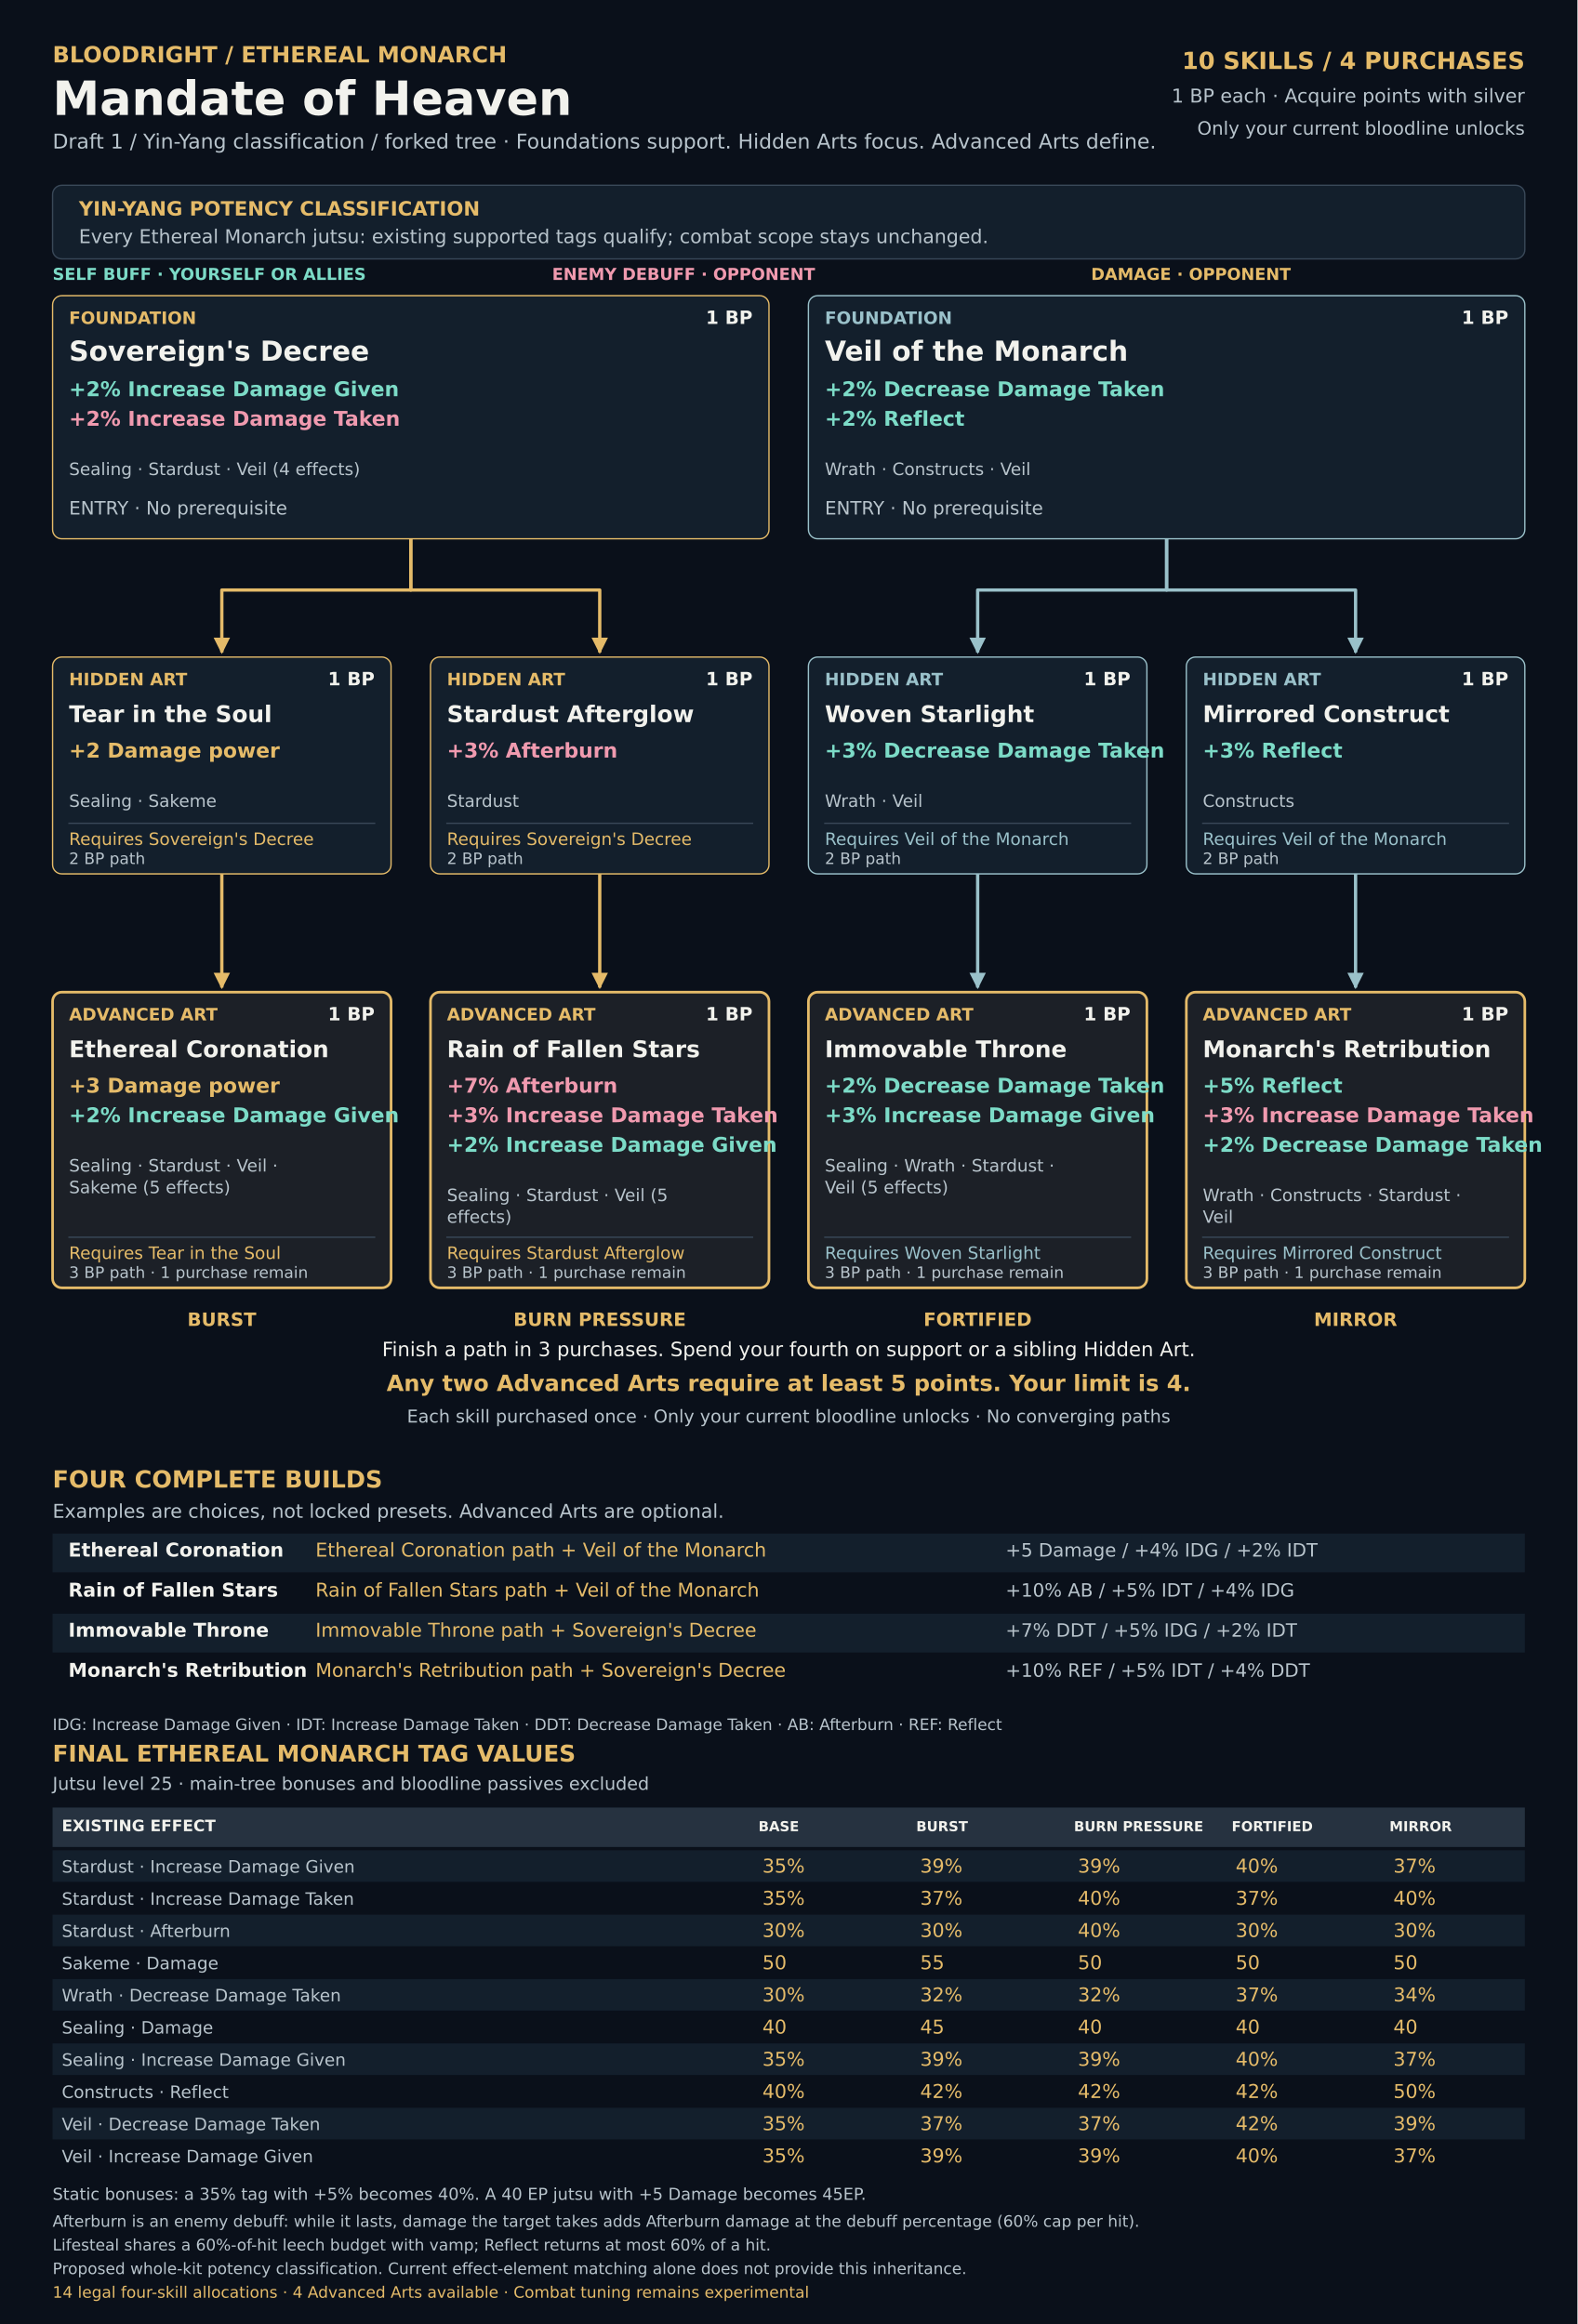
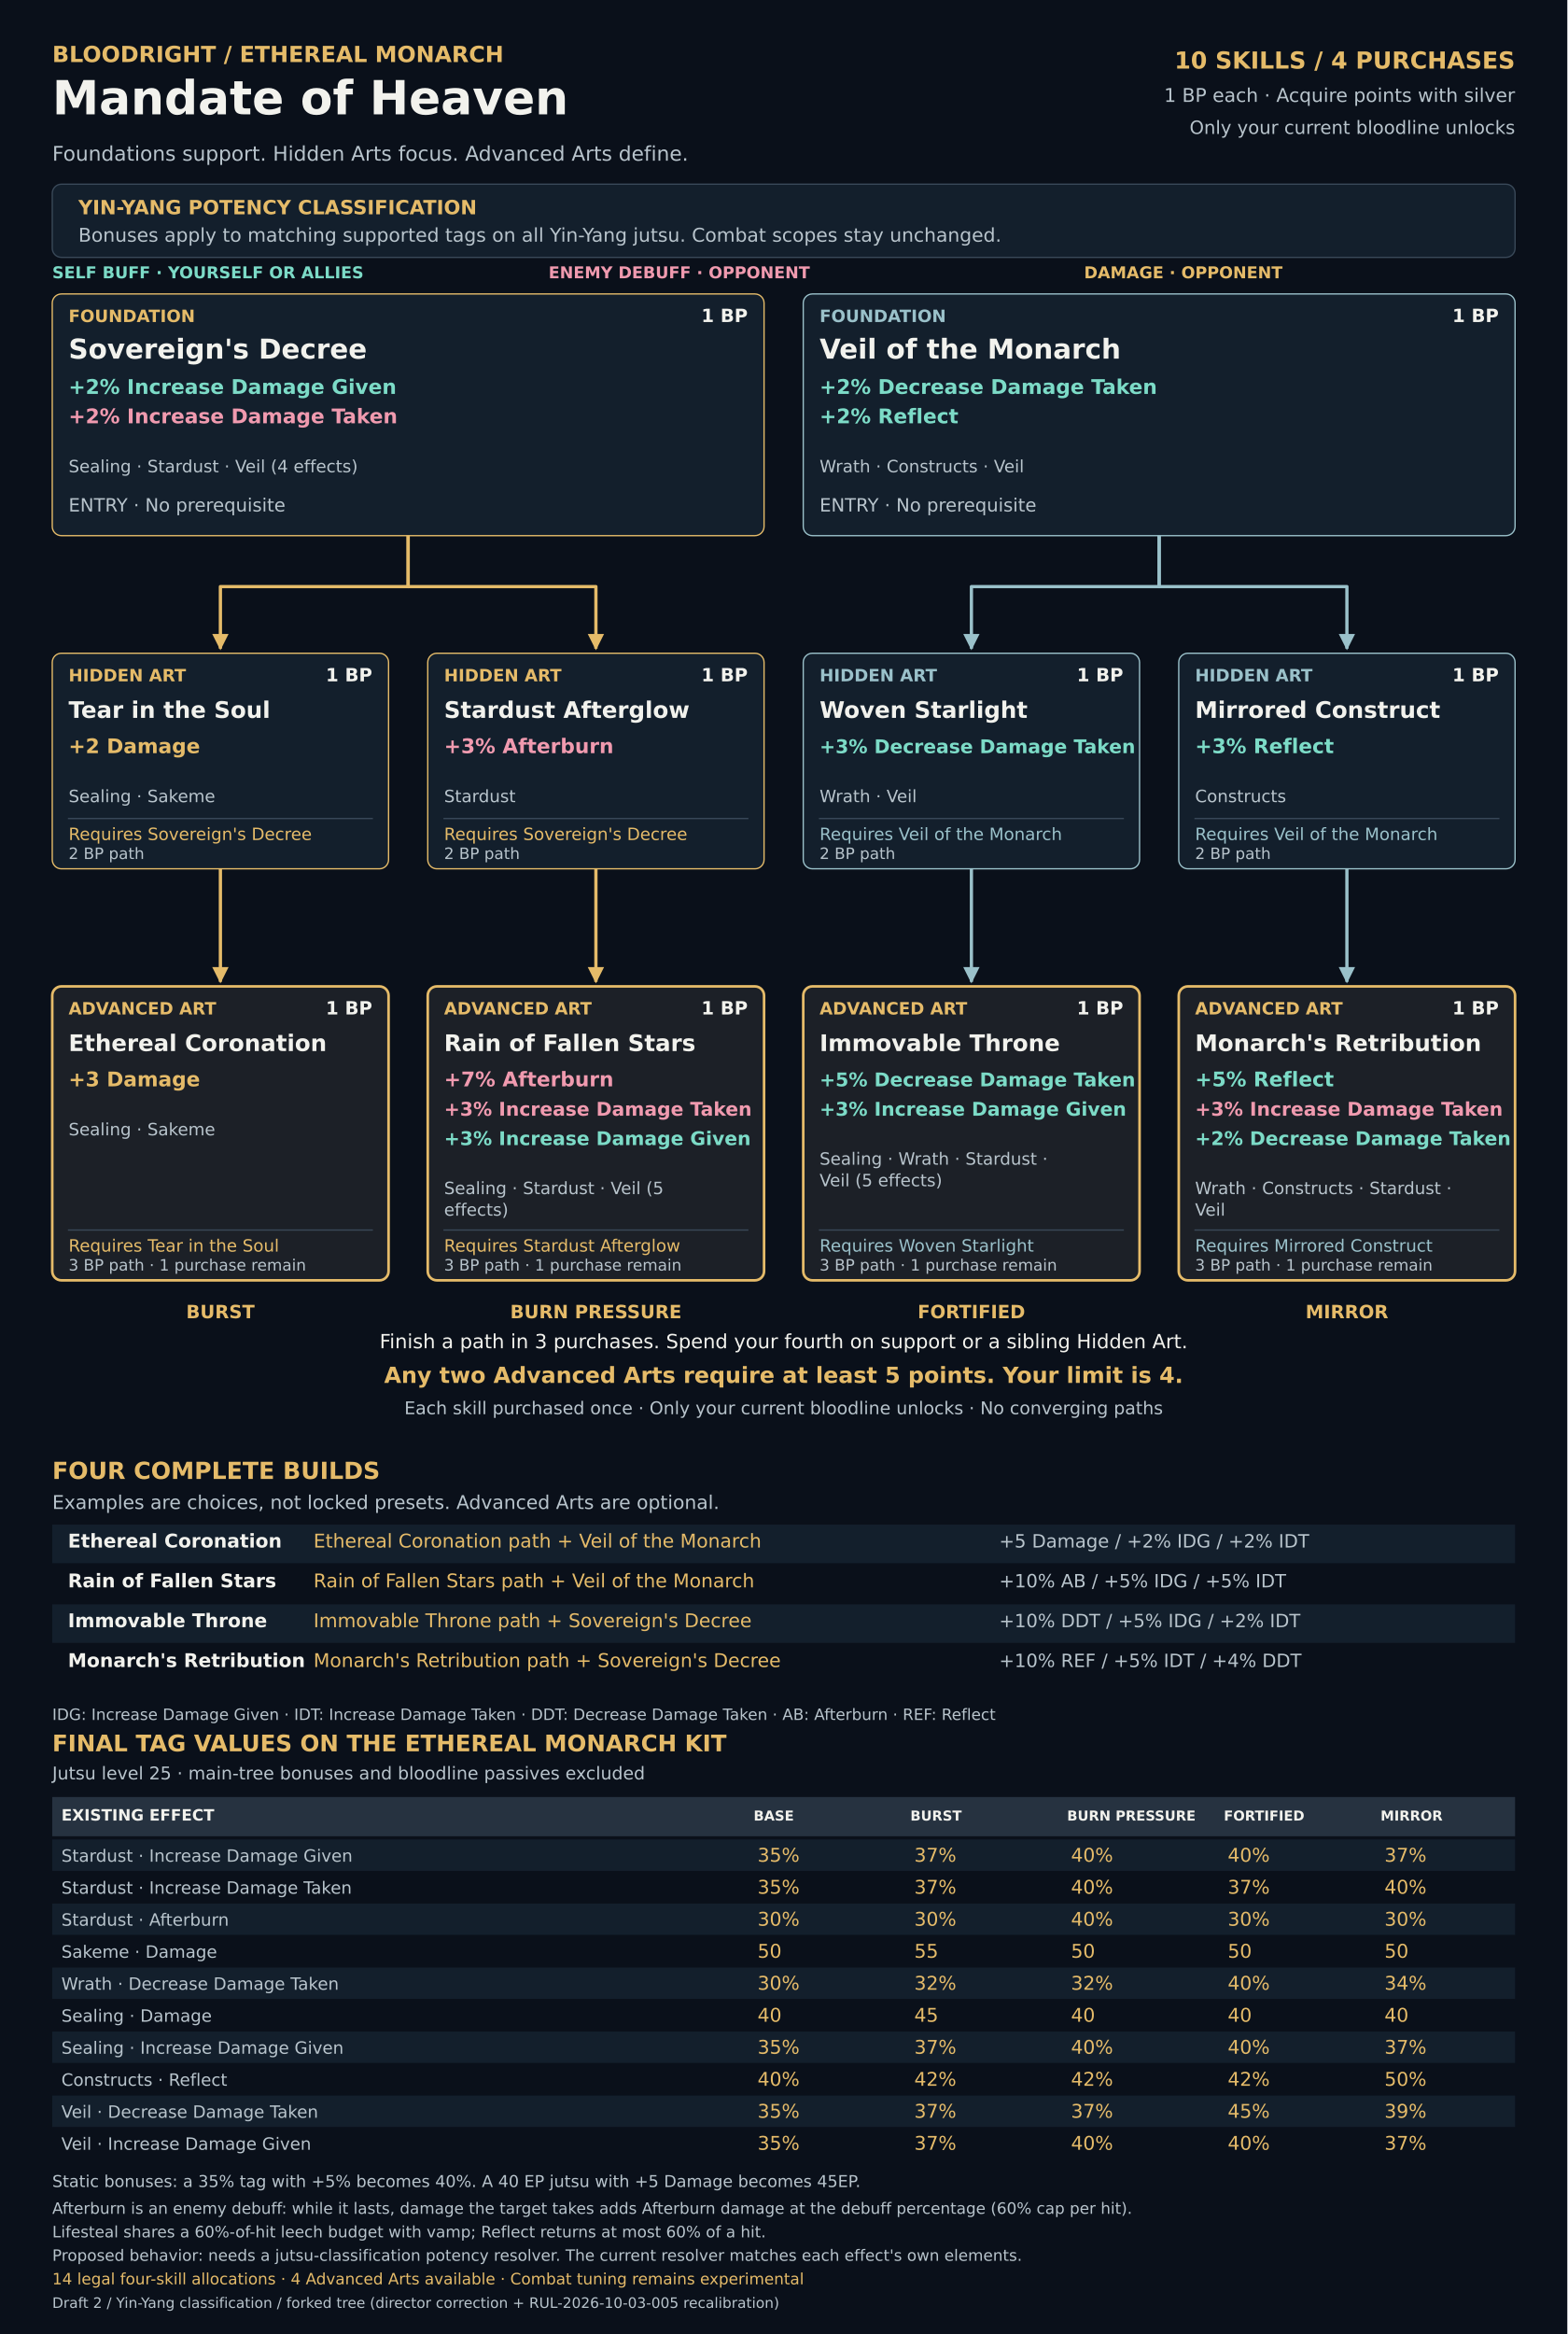
- <svg xmlns="http://www.w3.org/2000/svg" width="2400" height="3537" viewBox="0 0 2400 3537" role="img" aria-labelledby="title desc">
+ <svg xmlns="http://www.w3.org/2000/svg" width="2400" height="3573" viewBox="0 0 2400 3573" role="img" aria-labelledby="title desc">
  <defs>
    <marker id="arrow-0" viewBox="0 0 10 10" refX="9" refY="5" markerWidth="5" markerHeight="5" orient="auto">
      <path d="M0 0L10 5L0 10Z" fill="#e5bb69" />
    </marker>
    <marker id="arrow-1" viewBox="0 0 10 10" refX="9" refY="5" markerWidth="5" markerHeight="5" orient="auto">
      <path d="M0 0L10 5L0 10Z" fill="#9ac1ca" />
    </marker>
    <marker id="arrow-2" viewBox="0 0 10 10" refX="9" refY="5" markerWidth="5" markerHeight="5" orient="auto">
      <path d="M0 0L10 5L0 10Z" fill="#b8d98d" />
    </marker>
    <marker id="arrow-3" viewBox="0 0 10 10" refX="9" refY="5" markerWidth="5" markerHeight="5" orient="auto">
      <path d="M0 0L10 5L0 10Z" fill="#d9a6e0" />
    </marker>
  </defs>
  <g font-family="DejaVu Sans, sans-serif">
-     <rect x="0" y="0" width="2400" height="3537" rx="0" fill="#0a101a" />
+     <rect x="0" y="0" width="2400" height="3573" rx="0" fill="#0a101a" />
    <text x="80" y="95" font-size="34" font-weight="700" fill="#e5bb69" text-anchor="start">BLOODRIGHT / ETHEREAL MONARCH</text>
    <text x="80" y="175" font-size="72" font-weight="700" fill="#f2f2ed" text-anchor="start">Mandate of Heaven</text>
-     <text x="80" y="226" font-size="31" font-weight="400" fill="#b8c4cc" text-anchor="start">Draft 1 / Yin-Yang classification / forked tree · Foundations support. Hidden Arts focus. Advanced Arts define.</text>
+     <text x="80" y="246" font-size="31" font-weight="400" fill="#b8c4cc" text-anchor="start">Foundations support. Hidden Arts focus. Advanced Arts define.</text>
    <text x="2320" y="105" font-size="36" font-weight="700" fill="#e5bb69" text-anchor="end">10 SKILLS  /  4 PURCHASES</text>
    <text x="2320" y="156" font-size="29" font-weight="400" fill="#b8c4cc" text-anchor="end">1 BP each · Acquire points with silver</text>
    <text x="2320" y="205" font-size="28" font-weight="400" fill="#b8c4cc" text-anchor="end">Only your current bloodline unlocks</text>
    <rect x="80" y="282" width="2240" height="112" rx="14" fill="#131f2c" stroke="#394858" stroke-width="2" />
    <text x="120" y="328" font-size="30" font-weight="700" fill="#e5bb69" text-anchor="start">YIN-YANG POTENCY CLASSIFICATION</text>
-     <text x="120" y="370" font-size="29" font-weight="400" fill="#b8c4cc" text-anchor="start">Every Ethereal Monarch jutsu: existing supported tags qualify; combat scope stays unchanged.</text>
+     <text x="120" y="370" font-size="29" font-weight="400" fill="#b8c4cc" text-anchor="start">Bonuses apply to matching supported tags on all Yin-Yang jutsu. Combat scopes stay unchanged.</text>
    <text x="80" y="426" font-size="25" font-weight="700" fill="#7cdbc7" text-anchor="start">SELF BUFF · YOURSELF OR ALLIES</text>
    <text x="840" y="426" font-size="25" font-weight="700" fill="#f09aaf" text-anchor="start">ENEMY DEBUFF · OPPONENT</text>
    <text x="1660" y="426" font-size="25" font-weight="700" fill="#e5bb69" text-anchor="start">DAMAGE · OPPONENT</text>
    <path id="edge-02-03" data-from="02" data-to="03" d="M337.5 1330 V1503" fill="none" stroke="#e5bb69" stroke-width="5" stroke-linejoin="round" marker-end="url(#arrow-0)" />
    <path id="edge-04-05" data-from="04" data-to="05" d="M912.5 1330 V1503" fill="none" stroke="#e5bb69" stroke-width="5" stroke-linejoin="round" marker-end="url(#arrow-0)" />
    <path id="edge-01-02" data-from="01" data-to="02" d="M625 820 V898 H337.5 V993" fill="none" stroke="#e5bb69" stroke-width="5" stroke-linejoin="round" marker-end="url(#arrow-0)" />
    <path id="edge-01-04" data-from="01" data-to="04" d="M625 820 V898 H912.5 V993" fill="none" stroke="#e5bb69" stroke-width="5" stroke-linejoin="round" marker-end="url(#arrow-0)" />
    <path id="edge-07-08" data-from="07" data-to="08" d="M1487.5 1330 V1503" fill="none" stroke="#9ac1ca" stroke-width="5" stroke-linejoin="round" marker-end="url(#arrow-1)" />
    <path id="edge-09-10" data-from="09" data-to="10" d="M2062.5 1330 V1503" fill="none" stroke="#9ac1ca" stroke-width="5" stroke-linejoin="round" marker-end="url(#arrow-1)" />
    <path id="edge-06-07" data-from="06" data-to="07" d="M1775 820 V898 H1487.5 V993" fill="none" stroke="#9ac1ca" stroke-width="5" stroke-linejoin="round" marker-end="url(#arrow-1)" />
    <path id="edge-06-09" data-from="06" data-to="09" d="M1775 820 V898 H2062.5 V993" fill="none" stroke="#9ac1ca" stroke-width="5" stroke-linejoin="round" marker-end="url(#arrow-1)" />
    <g id="node-01" data-cost="1" data-prerequisites="" data-potency-classification="Yin-Yang">
      <rect x="80" y="450" width="1090" height="370" rx="14" fill="#131f2c" stroke="#e5bb69" stroke-width="2" />
      <text x="105.0" y="493" font-size="26" font-weight="700" fill="#e5bb69" text-anchor="start">FOUNDATION</text>
      <text x="1145.0" y="493" font-size="28" font-weight="700" fill="#f2f2ed" text-anchor="end">1 BP</text>
      <text x="105.0" y="549" font-size="42" font-weight="700" fill="#f2f2ed" text-anchor="start">Sovereign's Decree</text>
      <text x="105.0" y="603" font-size="31" font-weight="700" fill="#7cdbc7" text-anchor="start">+2% Increase Damage Given</text>
      <text x="105.0" y="648" font-size="31" font-weight="700" fill="#f09aaf" text-anchor="start">+2% Increase Damage Taken</text>
      <text x="105.0" y="723" font-size="26" font-weight="400" fill="#b8c4cc" text-anchor="start">Sealing · Stardust · Veil (4 effects)</text>
      <text x="105.0" y="783" font-size="28" font-weight="400" fill="#b8c4cc" text-anchor="start">ENTRY · No prerequisite</text>
    </g>
    <g id="node-06" data-cost="1" data-prerequisites="" data-potency-classification="Yin-Yang">
      <rect x="1230" y="450" width="1090" height="370" rx="14" fill="#131f2c" stroke="#9ac1ca" stroke-width="2" />
      <text x="1255.0" y="493" font-size="26" font-weight="700" fill="#9ac1ca" text-anchor="start">FOUNDATION</text>
      <text x="2295.0" y="493" font-size="28" font-weight="700" fill="#f2f2ed" text-anchor="end">1 BP</text>
      <text x="1255.0" y="549" font-size="42" font-weight="700" fill="#f2f2ed" text-anchor="start">Veil of the Monarch</text>
      <text x="1255.0" y="603" font-size="31" font-weight="700" fill="#7cdbc7" text-anchor="start">+2% Decrease Damage Taken</text>
      <text x="1255.0" y="648" font-size="31" font-weight="700" fill="#7cdbc7" text-anchor="start">+2% Reflect</text>
      <text x="1255.0" y="723" font-size="26" font-weight="400" fill="#b8c4cc" text-anchor="start">Wrath · Constructs · Veil</text>
      <text x="1255.0" y="783" font-size="28" font-weight="400" fill="#b8c4cc" text-anchor="start">ENTRY · No prerequisite</text>
    </g>
    <g id="node-02" data-cost="1" data-prerequisites="01" data-potency-classification="Yin-Yang">
      <rect x="80" y="1000" width="515" height="330" rx="14" fill="#131f2c" stroke="#e5bb69" stroke-width="2" />
      <text x="105.0" y="1043" font-size="26" font-weight="700" fill="#e5bb69" text-anchor="start">HIDDEN ART</text>
      <text x="570.0" y="1043" font-size="28" font-weight="700" fill="#f2f2ed" text-anchor="end">1 BP</text>
      <text x="105.0" y="1099" font-size="35" font-weight="700" fill="#f2f2ed" text-anchor="start">Tear in the Soul</text>
-       <text x="105.0" y="1153" font-size="31" font-weight="700" fill="#e5bb69" text-anchor="start">+2 Damage power</text>
+       <text x="105.0" y="1153" font-size="31" font-weight="700" fill="#e5bb69" text-anchor="start">+2 Damage</text>
      <text x="105.0" y="1228" font-size="26" font-weight="400" fill="#b8c4cc" text-anchor="start">Sealing · Sakeme</text>
      <path d="M104 1253 L571 1253" fill="none" stroke="#394858" stroke-width="2" />
      <text x="105.0" y="1286" font-size="26" font-weight="400" fill="#e5bb69" text-anchor="start">Requires Sovereign's Decree</text>
      <text x="105.0" y="1315" font-size="24" font-weight="400" fill="#b8c4cc" text-anchor="start">2 BP path</text>
    </g>
    <g id="node-04" data-cost="1" data-prerequisites="01" data-potency-classification="Yin-Yang">
      <rect x="655" y="1000" width="515" height="330" rx="14" fill="#131f2c" stroke="#e5bb69" stroke-width="2" />
      <text x="680.0" y="1043" font-size="26" font-weight="700" fill="#e5bb69" text-anchor="start">HIDDEN ART</text>
      <text x="1145.0" y="1043" font-size="28" font-weight="700" fill="#f2f2ed" text-anchor="end">1 BP</text>
      <text x="680.0" y="1099" font-size="35" font-weight="700" fill="#f2f2ed" text-anchor="start">Stardust Afterglow</text>
      <text x="680.0" y="1153" font-size="31" font-weight="700" fill="#f09aaf" text-anchor="start">+3% Afterburn</text>
      <text x="680.0" y="1228" font-size="26" font-weight="400" fill="#b8c4cc" text-anchor="start">Stardust</text>
      <path d="M679 1253 L1146 1253" fill="none" stroke="#394858" stroke-width="2" />
      <text x="680.0" y="1286" font-size="26" font-weight="400" fill="#e5bb69" text-anchor="start">Requires Sovereign's Decree</text>
      <text x="680.0" y="1315" font-size="24" font-weight="400" fill="#b8c4cc" text-anchor="start">2 BP path</text>
    </g>
    <g id="node-07" data-cost="1" data-prerequisites="06" data-potency-classification="Yin-Yang">
      <rect x="1230" y="1000" width="515" height="330" rx="14" fill="#131f2c" stroke="#9ac1ca" stroke-width="2" />
      <text x="1255.0" y="1043" font-size="26" font-weight="700" fill="#9ac1ca" text-anchor="start">HIDDEN ART</text>
      <text x="1720.0" y="1043" font-size="28" font-weight="700" fill="#f2f2ed" text-anchor="end">1 BP</text>
      <text x="1255.0" y="1099" font-size="35" font-weight="700" fill="#f2f2ed" text-anchor="start">Woven Starlight</text>
-       <text x="1255.0" y="1153" font-size="31" font-weight="700" fill="#7cdbc7" text-anchor="start">+3% Decrease Damage Taken</text>
+       <text x="1255.0" y="1153" font-size="29" font-weight="700" fill="#7cdbc7" text-anchor="start">+3% Decrease Damage Taken</text>
      <text x="1255.0" y="1228" font-size="26" font-weight="400" fill="#b8c4cc" text-anchor="start">Wrath · Veil</text>
      <path d="M1254 1253 L1721 1253" fill="none" stroke="#394858" stroke-width="2" />
      <text x="1255.0" y="1286" font-size="26" font-weight="400" fill="#9ac1ca" text-anchor="start">Requires Veil of the Monarch</text>
      <text x="1255.0" y="1315" font-size="24" font-weight="400" fill="#b8c4cc" text-anchor="start">2 BP path</text>
    </g>
    <g id="node-09" data-cost="1" data-prerequisites="06" data-potency-classification="Yin-Yang">
      <rect x="1805" y="1000" width="515" height="330" rx="14" fill="#131f2c" stroke="#9ac1ca" stroke-width="2" />
      <text x="1830.0" y="1043" font-size="26" font-weight="700" fill="#9ac1ca" text-anchor="start">HIDDEN ART</text>
      <text x="2295.0" y="1043" font-size="28" font-weight="700" fill="#f2f2ed" text-anchor="end">1 BP</text>
      <text x="1830.0" y="1099" font-size="35" font-weight="700" fill="#f2f2ed" text-anchor="start">Mirrored Construct</text>
      <text x="1830.0" y="1153" font-size="31" font-weight="700" fill="#7cdbc7" text-anchor="start">+3% Reflect</text>
      <text x="1830.0" y="1228" font-size="26" font-weight="400" fill="#b8c4cc" text-anchor="start">Constructs</text>
      <path d="M1829 1253 L2296 1253" fill="none" stroke="#394858" stroke-width="2" />
      <text x="1830.0" y="1286" font-size="26" font-weight="400" fill="#9ac1ca" text-anchor="start">Requires Veil of the Monarch</text>
      <text x="1830.0" y="1315" font-size="24" font-weight="400" fill="#b8c4cc" text-anchor="start">2 BP path</text>
    </g>
    <g id="node-03" data-cost="1" data-prerequisites="02" data-potency-classification="Yin-Yang">
      <rect x="80" y="1510" width="515" height="450" rx="14" fill="#1c2027" stroke="#e5bb69" stroke-width="4" />
      <text x="105.0" y="1553" font-size="26" font-weight="700" fill="#e5bb69" text-anchor="start">ADVANCED ART</text>
      <text x="570.0" y="1553" font-size="28" font-weight="700" fill="#f2f2ed" text-anchor="end">1 BP</text>
      <text x="105.0" y="1609" font-size="35" font-weight="700" fill="#f2f2ed" text-anchor="start">Ethereal Coronation</text>
-       <text x="105.0" y="1663" font-size="31" font-weight="700" fill="#e5bb69" text-anchor="start">+3 Damage power</text>
-       <text x="105.0" y="1708" font-size="31" font-weight="700" fill="#7cdbc7" text-anchor="start">+2% Increase Damage Given</text>
-       <text x="105.0" y="1783" font-size="26" font-weight="400" fill="#b8c4cc" text-anchor="start">Sealing · Stardust · Veil ·</text>
-       <text x="105.0" y="1816" font-size="26" font-weight="400" fill="#b8c4cc" text-anchor="start">Sakeme (5 effects)</text>
+       <text x="105.0" y="1663" font-size="31" font-weight="700" fill="#e5bb69" text-anchor="start">+3 Damage</text>
+       <text x="105.0" y="1738" font-size="26" font-weight="400" fill="#b8c4cc" text-anchor="start">Sealing · Sakeme</text>
      <path d="M104 1883 L571 1883" fill="none" stroke="#394858" stroke-width="2" />
      <text x="105.0" y="1916" font-size="26" font-weight="400" fill="#e5bb69" text-anchor="start">Requires Tear in the Soul</text>
      <text x="105.0" y="1945" font-size="24" font-weight="400" fill="#b8c4cc" text-anchor="start">3 BP path · 1 purchase remain</text>
    </g>
    <g id="node-05" data-cost="1" data-prerequisites="04" data-potency-classification="Yin-Yang">
      <rect x="655" y="1510" width="515" height="450" rx="14" fill="#1c2027" stroke="#e5bb69" stroke-width="4" />
      <text x="680.0" y="1553" font-size="26" font-weight="700" fill="#e5bb69" text-anchor="start">ADVANCED ART</text>
      <text x="1145.0" y="1553" font-size="28" font-weight="700" fill="#f2f2ed" text-anchor="end">1 BP</text>
      <text x="680.0" y="1609" font-size="35" font-weight="700" fill="#f2f2ed" text-anchor="start">Rain of Fallen Stars</text>
      <text x="680.0" y="1663" font-size="31" font-weight="700" fill="#f09aaf" text-anchor="start">+7% Afterburn</text>
-       <text x="680.0" y="1708" font-size="31" font-weight="700" fill="#f09aaf" text-anchor="start">+3% Increase Damage Taken</text>
-       <text x="680.0" y="1753" font-size="31" font-weight="700" fill="#7cdbc7" text-anchor="start">+2% Increase Damage Given</text>
+       <text x="680.0" y="1708" font-size="29" font-weight="700" fill="#f09aaf" text-anchor="start">+3% Increase Damage Taken</text>
+       <text x="680.0" y="1753" font-size="29" font-weight="700" fill="#7cdbc7" text-anchor="start">+3% Increase Damage Given</text>
      <text x="680.0" y="1828" font-size="26" font-weight="400" fill="#b8c4cc" text-anchor="start">Sealing · Stardust · Veil (5</text>
      <text x="680.0" y="1861" font-size="26" font-weight="400" fill="#b8c4cc" text-anchor="start">effects)</text>
      <path d="M679 1883 L1146 1883" fill="none" stroke="#394858" stroke-width="2" />
      <text x="680.0" y="1916" font-size="26" font-weight="400" fill="#e5bb69" text-anchor="start">Requires Stardust Afterglow</text>
      <text x="680.0" y="1945" font-size="24" font-weight="400" fill="#b8c4cc" text-anchor="start">3 BP path · 1 purchase remain</text>
    </g>
    <g id="node-08" data-cost="1" data-prerequisites="07" data-potency-classification="Yin-Yang">
      <rect x="1230" y="1510" width="515" height="450" rx="14" fill="#1c2027" stroke="#e5bb69" stroke-width="4" />
      <text x="1255.0" y="1553" font-size="26" font-weight="700" fill="#e5bb69" text-anchor="start">ADVANCED ART</text>
      <text x="1720.0" y="1553" font-size="28" font-weight="700" fill="#f2f2ed" text-anchor="end">1 BP</text>
      <text x="1255.0" y="1609" font-size="35" font-weight="700" fill="#f2f2ed" text-anchor="start">Immovable Throne</text>
-       <text x="1255.0" y="1663" font-size="31" font-weight="700" fill="#7cdbc7" text-anchor="start">+2% Decrease Damage Taken</text>
-       <text x="1255.0" y="1708" font-size="31" font-weight="700" fill="#7cdbc7" text-anchor="start">+3% Increase Damage Given</text>
+       <text x="1255.0" y="1663" font-size="29" font-weight="700" fill="#7cdbc7" text-anchor="start">+5% Decrease Damage Taken</text>
+       <text x="1255.0" y="1708" font-size="29" font-weight="700" fill="#7cdbc7" text-anchor="start">+3% Increase Damage Given</text>
      <text x="1255.0" y="1783" font-size="26" font-weight="400" fill="#b8c4cc" text-anchor="start">Sealing · Wrath · Stardust ·</text>
      <text x="1255.0" y="1816" font-size="26" font-weight="400" fill="#b8c4cc" text-anchor="start">Veil (5 effects)</text>
      <path d="M1254 1883 L1721 1883" fill="none" stroke="#394858" stroke-width="2" />
      <text x="1255.0" y="1916" font-size="26" font-weight="400" fill="#9ac1ca" text-anchor="start">Requires Woven Starlight</text>
      <text x="1255.0" y="1945" font-size="24" font-weight="400" fill="#b8c4cc" text-anchor="start">3 BP path · 1 purchase remain</text>
    </g>
    <g id="node-10" data-cost="1" data-prerequisites="09" data-potency-classification="Yin-Yang">
      <rect x="1805" y="1510" width="515" height="450" rx="14" fill="#1c2027" stroke="#e5bb69" stroke-width="4" />
      <text x="1830.0" y="1553" font-size="26" font-weight="700" fill="#e5bb69" text-anchor="start">ADVANCED ART</text>
      <text x="2295.0" y="1553" font-size="28" font-weight="700" fill="#f2f2ed" text-anchor="end">1 BP</text>
      <text x="1830.0" y="1609" font-size="35" font-weight="700" fill="#f2f2ed" text-anchor="start">Monarch's Retribution</text>
      <text x="1830.0" y="1663" font-size="31" font-weight="700" fill="#7cdbc7" text-anchor="start">+5% Reflect</text>
-       <text x="1830.0" y="1708" font-size="31" font-weight="700" fill="#f09aaf" text-anchor="start">+3% Increase Damage Taken</text>
-       <text x="1830.0" y="1753" font-size="31" font-weight="700" fill="#7cdbc7" text-anchor="start">+2% Decrease Damage Taken</text>
+       <text x="1830.0" y="1708" font-size="29" font-weight="700" fill="#f09aaf" text-anchor="start">+3% Increase Damage Taken</text>
+       <text x="1830.0" y="1753" font-size="29" font-weight="700" fill="#7cdbc7" text-anchor="start">+2% Decrease Damage Taken</text>
      <text x="1830.0" y="1828" font-size="26" font-weight="400" fill="#b8c4cc" text-anchor="start">Wrath · Constructs · Stardust ·</text>
      <text x="1830.0" y="1861" font-size="26" font-weight="400" fill="#b8c4cc" text-anchor="start">Veil</text>
      <path d="M1829 1883 L2296 1883" fill="none" stroke="#394858" stroke-width="2" />
      <text x="1830.0" y="1916" font-size="26" font-weight="400" fill="#9ac1ca" text-anchor="start">Requires Mirrored Construct</text>
      <text x="1830.0" y="1945" font-size="24" font-weight="400" fill="#b8c4cc" text-anchor="start">3 BP path · 1 purchase remain</text>
    </g>
    <text x="337.5" y="2018" font-size="28" font-weight="700" fill="#e5bb69" text-anchor="middle">BURST</text>
    <text x="912.5" y="2018" font-size="28" font-weight="700" fill="#e5bb69" text-anchor="middle">BURN PRESSURE</text>
    <text x="1487.5" y="2018" font-size="28" font-weight="700" fill="#e5bb69" text-anchor="middle">FORTIFIED</text>
    <text x="2062.5" y="2018" font-size="28" font-weight="700" fill="#e5bb69" text-anchor="middle">MIRROR</text>
    <text x="1200.0" y="2064" font-size="30" font-weight="400" fill="#f2f2ed" text-anchor="middle">Finish a path in 3 purchases. Spend your fourth on support or a sibling Hidden Art.</text>
    <text x="1200.0" y="2117" font-size="34" font-weight="700" fill="#e5bb69" text-anchor="middle">Any two Advanced Arts require at least 5 points. Your limit is 4.</text>
    <text x="1200.0" y="2165" font-size="27" font-weight="400" fill="#b8c4cc" text-anchor="middle">Each skill purchased once · Only your current bloodline unlocks · No converging paths</text>
    <text x="80" y="2264" font-size="36" font-weight="700" fill="#e5bb69" text-anchor="start">FOUR COMPLETE BUILDS</text>
    <text x="80" y="2310" font-size="29" font-weight="400" fill="#b8c4cc" text-anchor="start">Examples are choices, not locked presets. Advanced Arts are optional.</text>
    <rect x="80" y="2334" width="2240" height="59" rx="0" fill="#131f2c" />
    <text x="104" y="2369" font-size="29" font-weight="700" fill="#f2f2ed" text-anchor="start">Ethereal Coronation</text>
    <text x="480" y="2369" font-size="29" font-weight="400" fill="#e5bb69" text-anchor="start">Ethereal Coronation path + Veil of the Monarch</text>
-     <text x="1530" y="2369" font-size="28" font-weight="400" fill="#b8c4cc" text-anchor="start">+5 Damage / +4% IDG / +2% IDT</text>
+     <text x="1530" y="2369" font-size="28" font-weight="400" fill="#b8c4cc" text-anchor="start">+5 Damage / +2% IDG / +2% IDT</text>
    <rect x="80" y="2395" width="2240" height="59" rx="0" fill="#0a101a" />
    <text x="104" y="2430" font-size="29" font-weight="700" fill="#f2f2ed" text-anchor="start">Rain of Fallen Stars</text>
    <text x="480" y="2430" font-size="29" font-weight="400" fill="#e5bb69" text-anchor="start">Rain of Fallen Stars path + Veil of the Monarch</text>
-     <text x="1530" y="2430" font-size="28" font-weight="400" fill="#b8c4cc" text-anchor="start">+10% AB / +5% IDT / +4% IDG</text>
+     <text x="1530" y="2430" font-size="28" font-weight="400" fill="#b8c4cc" text-anchor="start">+10% AB / +5% IDG / +5% IDT</text>
    <rect x="80" y="2456" width="2240" height="59" rx="0" fill="#131f2c" />
    <text x="104" y="2491" font-size="29" font-weight="700" fill="#f2f2ed" text-anchor="start">Immovable Throne</text>
    <text x="480" y="2491" font-size="29" font-weight="400" fill="#e5bb69" text-anchor="start">Immovable Throne path + Sovereign's Decree</text>
-     <text x="1530" y="2491" font-size="28" font-weight="400" fill="#b8c4cc" text-anchor="start">+7% DDT / +5% IDG / +2% IDT</text>
+     <text x="1530" y="2491" font-size="28" font-weight="400" fill="#b8c4cc" text-anchor="start">+10% DDT / +5% IDG / +2% IDT</text>
    <rect x="80" y="2517" width="2240" height="59" rx="0" fill="#0a101a" />
    <text x="104" y="2552" font-size="29" font-weight="700" fill="#f2f2ed" text-anchor="start">Monarch's Retribution</text>
    <text x="480" y="2552" font-size="29" font-weight="400" fill="#e5bb69" text-anchor="start">Monarch's Retribution path + Sovereign's Decree</text>
    <text x="1530" y="2552" font-size="28" font-weight="400" fill="#b8c4cc" text-anchor="start">+10% REF / +5% IDT / +4% DDT</text>
    <text x="80" y="2633" font-size="24" font-weight="400" fill="#b8c4cc" text-anchor="start">IDG: Increase Damage Given · IDT: Increase Damage Taken · DDT: Decrease Damage Taken · AB: Afterburn · REF: Reflect</text>
-     <text x="80" y="2681" font-size="35" font-weight="700" fill="#e5bb69" text-anchor="start">FINAL ETHEREAL MONARCH TAG VALUES</text>
+     <text x="80" y="2681" font-size="35" font-weight="700" fill="#e5bb69" text-anchor="start">FINAL TAG VALUES ON THE ETHEREAL MONARCH KIT</text>
    <text x="80" y="2724" font-size="27" font-weight="400" fill="#b8c4cc" text-anchor="start">Jutsu level 25 · main-tree bonuses and bloodline passives excluded</text>
    <rect x="80" y="2751" width="2240" height="60" rx="0" fill="#263240" />
    <text x="94" y="2787" font-size="24" font-weight="700" fill="#f2f2ed" text-anchor="start">EXISTING EFFECT</text>
    <text x="1154.0" y="2787" font-size="21" font-weight="700" fill="#f2f2ed" text-anchor="start">BASE</text>
    <text x="1394.0" y="2787" font-size="21" font-weight="700" fill="#f2f2ed" text-anchor="start">BURST</text>
    <text x="1634.0" y="2787" font-size="21" font-weight="700" fill="#f2f2ed" text-anchor="start">BURN PRESSURE</text>
    <text x="1874.0" y="2787" font-size="21" font-weight="700" fill="#f2f2ed" text-anchor="start">FORTIFIED</text>
    <text x="2114.0" y="2787" font-size="21" font-weight="700" fill="#f2f2ed" text-anchor="start">MIRROR</text>
    <rect x="80" y="2816" width="2240" height="48" rx="0" fill="#131f2c" />
    <text x="94" y="2850" font-size="26" font-weight="400" fill="#b8c4cc" text-anchor="start">Stardust · Increase Damage Given</text>
    <text x="1160.0" y="2850" font-size="29" font-weight="400" fill="#e5bb69" text-anchor="start">35%</text>
-     <text x="1400.0" y="2850" font-size="29" font-weight="400" fill="#e5bb69" text-anchor="start">39%</text>
-     <text x="1640.0" y="2850" font-size="29" font-weight="400" fill="#e5bb69" text-anchor="start">39%</text>
+     <text x="1400.0" y="2850" font-size="29" font-weight="400" fill="#e5bb69" text-anchor="start">37%</text>
+     <text x="1640.0" y="2850" font-size="29" font-weight="400" fill="#e5bb69" text-anchor="start">40%</text>
    <text x="1880.0" y="2850" font-size="29" font-weight="400" fill="#e5bb69" text-anchor="start">40%</text>
    <text x="2120.0" y="2850" font-size="29" font-weight="400" fill="#e5bb69" text-anchor="start">37%</text>
    <text x="94" y="2899" font-size="26" font-weight="400" fill="#b8c4cc" text-anchor="start">Stardust · Increase Damage Taken</text>
    <text x="1160.0" y="2899" font-size="29" font-weight="400" fill="#e5bb69" text-anchor="start">35%</text>
    <text x="1400.0" y="2899" font-size="29" font-weight="400" fill="#e5bb69" text-anchor="start">37%</text>
    <text x="1640.0" y="2899" font-size="29" font-weight="400" fill="#e5bb69" text-anchor="start">40%</text>
    <text x="1880.0" y="2899" font-size="29" font-weight="400" fill="#e5bb69" text-anchor="start">37%</text>
    <text x="2120.0" y="2899" font-size="29" font-weight="400" fill="#e5bb69" text-anchor="start">40%</text>
    <rect x="80" y="2914" width="2240" height="48" rx="0" fill="#131f2c" />
    <text x="94" y="2948" font-size="26" font-weight="400" fill="#b8c4cc" text-anchor="start">Stardust · Afterburn</text>
    <text x="1160.0" y="2948" font-size="29" font-weight="400" fill="#e5bb69" text-anchor="start">30%</text>
    <text x="1400.0" y="2948" font-size="29" font-weight="400" fill="#e5bb69" text-anchor="start">30%</text>
    <text x="1640.0" y="2948" font-size="29" font-weight="400" fill="#e5bb69" text-anchor="start">40%</text>
    <text x="1880.0" y="2948" font-size="29" font-weight="400" fill="#e5bb69" text-anchor="start">30%</text>
    <text x="2120.0" y="2948" font-size="29" font-weight="400" fill="#e5bb69" text-anchor="start">30%</text>
    <text x="94" y="2997" font-size="26" font-weight="400" fill="#b8c4cc" text-anchor="start">Sakeme · Damage</text>
    <text x="1160.0" y="2997" font-size="29" font-weight="400" fill="#e5bb69" text-anchor="start">50</text>
    <text x="1400.0" y="2997" font-size="29" font-weight="400" fill="#e5bb69" text-anchor="start">55</text>
    <text x="1640.0" y="2997" font-size="29" font-weight="400" fill="#e5bb69" text-anchor="start">50</text>
    <text x="1880.0" y="2997" font-size="29" font-weight="400" fill="#e5bb69" text-anchor="start">50</text>
    <text x="2120.0" y="2997" font-size="29" font-weight="400" fill="#e5bb69" text-anchor="start">50</text>
    <rect x="80" y="3012" width="2240" height="48" rx="0" fill="#131f2c" />
    <text x="94" y="3046" font-size="26" font-weight="400" fill="#b8c4cc" text-anchor="start">Wrath · Decrease Damage Taken</text>
    <text x="1160.0" y="3046" font-size="29" font-weight="400" fill="#e5bb69" text-anchor="start">30%</text>
    <text x="1400.0" y="3046" font-size="29" font-weight="400" fill="#e5bb69" text-anchor="start">32%</text>
    <text x="1640.0" y="3046" font-size="29" font-weight="400" fill="#e5bb69" text-anchor="start">32%</text>
-     <text x="1880.0" y="3046" font-size="29" font-weight="400" fill="#e5bb69" text-anchor="start">37%</text>
+     <text x="1880.0" y="3046" font-size="29" font-weight="400" fill="#e5bb69" text-anchor="start">40%</text>
    <text x="2120.0" y="3046" font-size="29" font-weight="400" fill="#e5bb69" text-anchor="start">34%</text>
    <text x="94" y="3095" font-size="26" font-weight="400" fill="#b8c4cc" text-anchor="start">Sealing · Damage</text>
    <text x="1160.0" y="3095" font-size="29" font-weight="400" fill="#e5bb69" text-anchor="start">40</text>
    <text x="1400.0" y="3095" font-size="29" font-weight="400" fill="#e5bb69" text-anchor="start">45</text>
    <text x="1640.0" y="3095" font-size="29" font-weight="400" fill="#e5bb69" text-anchor="start">40</text>
    <text x="1880.0" y="3095" font-size="29" font-weight="400" fill="#e5bb69" text-anchor="start">40</text>
    <text x="2120.0" y="3095" font-size="29" font-weight="400" fill="#e5bb69" text-anchor="start">40</text>
    <rect x="80" y="3110" width="2240" height="48" rx="0" fill="#131f2c" />
    <text x="94" y="3144" font-size="26" font-weight="400" fill="#b8c4cc" text-anchor="start">Sealing · Increase Damage Given</text>
    <text x="1160.0" y="3144" font-size="29" font-weight="400" fill="#e5bb69" text-anchor="start">35%</text>
-     <text x="1400.0" y="3144" font-size="29" font-weight="400" fill="#e5bb69" text-anchor="start">39%</text>
-     <text x="1640.0" y="3144" font-size="29" font-weight="400" fill="#e5bb69" text-anchor="start">39%</text>
+     <text x="1400.0" y="3144" font-size="29" font-weight="400" fill="#e5bb69" text-anchor="start">37%</text>
+     <text x="1640.0" y="3144" font-size="29" font-weight="400" fill="#e5bb69" text-anchor="start">40%</text>
    <text x="1880.0" y="3144" font-size="29" font-weight="400" fill="#e5bb69" text-anchor="start">40%</text>
    <text x="2120.0" y="3144" font-size="29" font-weight="400" fill="#e5bb69" text-anchor="start">37%</text>
    <text x="94" y="3193" font-size="26" font-weight="400" fill="#b8c4cc" text-anchor="start">Constructs · Reflect</text>
    <text x="1160.0" y="3193" font-size="29" font-weight="400" fill="#e5bb69" text-anchor="start">40%</text>
    <text x="1400.0" y="3193" font-size="29" font-weight="400" fill="#e5bb69" text-anchor="start">42%</text>
    <text x="1640.0" y="3193" font-size="29" font-weight="400" fill="#e5bb69" text-anchor="start">42%</text>
    <text x="1880.0" y="3193" font-size="29" font-weight="400" fill="#e5bb69" text-anchor="start">42%</text>
    <text x="2120.0" y="3193" font-size="29" font-weight="400" fill="#e5bb69" text-anchor="start">50%</text>
    <rect x="80" y="3208" width="2240" height="48" rx="0" fill="#131f2c" />
    <text x="94" y="3242" font-size="26" font-weight="400" fill="#b8c4cc" text-anchor="start">Veil · Decrease Damage Taken</text>
    <text x="1160.0" y="3242" font-size="29" font-weight="400" fill="#e5bb69" text-anchor="start">35%</text>
    <text x="1400.0" y="3242" font-size="29" font-weight="400" fill="#e5bb69" text-anchor="start">37%</text>
    <text x="1640.0" y="3242" font-size="29" font-weight="400" fill="#e5bb69" text-anchor="start">37%</text>
-     <text x="1880.0" y="3242" font-size="29" font-weight="400" fill="#e5bb69" text-anchor="start">42%</text>
+     <text x="1880.0" y="3242" font-size="29" font-weight="400" fill="#e5bb69" text-anchor="start">45%</text>
    <text x="2120.0" y="3242" font-size="29" font-weight="400" fill="#e5bb69" text-anchor="start">39%</text>
    <text x="94" y="3291" font-size="26" font-weight="400" fill="#b8c4cc" text-anchor="start">Veil · Increase Damage Given</text>
    <text x="1160.0" y="3291" font-size="29" font-weight="400" fill="#e5bb69" text-anchor="start">35%</text>
-     <text x="1400.0" y="3291" font-size="29" font-weight="400" fill="#e5bb69" text-anchor="start">39%</text>
-     <text x="1640.0" y="3291" font-size="29" font-weight="400" fill="#e5bb69" text-anchor="start">39%</text>
+     <text x="1400.0" y="3291" font-size="29" font-weight="400" fill="#e5bb69" text-anchor="start">37%</text>
+     <text x="1640.0" y="3291" font-size="29" font-weight="400" fill="#e5bb69" text-anchor="start">40%</text>
    <text x="1880.0" y="3291" font-size="29" font-weight="400" fill="#e5bb69" text-anchor="start">40%</text>
    <text x="2120.0" y="3291" font-size="29" font-weight="400" fill="#e5bb69" text-anchor="start">37%</text>
    <text x="80" y="3348" font-size="25" font-weight="400" fill="#b8c4cc" text-anchor="start">Static bonuses: a 35% tag with +5% becomes 40%. A 40 EP jutsu with +5 Damage becomes 45EP.</text>
    <text x="80" y="3389" font-size="24" font-weight="400" fill="#b8c4cc" text-anchor="start">Afterburn is an enemy debuff: while it lasts, damage the target takes adds Afterburn damage at the debuff percentage (60% cap per hit).</text>
    <text x="80" y="3425" font-size="24" font-weight="400" fill="#b8c4cc" text-anchor="start">Lifesteal shares a 60%-of-hit leech budget with vamp; Reflect returns at most 60% of a hit.</text>
-     <text x="80" y="3461" font-size="24" font-weight="400" fill="#b8c4cc" text-anchor="start">Proposed whole-kit potency classification. Current effect-element matching alone does not provide this inheritance.</text>
+     <text x="80" y="3461" font-size="24" font-weight="400" fill="#b8c4cc" text-anchor="start">Proposed behavior: needs a jutsu-classification potency resolver. The current resolver matches each effect's own elements.</text>
    <text x="80" y="3497" font-size="24" font-weight="400" fill="#e5bb69" text-anchor="start">14 legal four-skill allocations · 4 Advanced Arts available · Combat tuning remains experimental</text>
+     <text x="80" y="3533" font-size="22" font-weight="400" fill="#b8c4cc" text-anchor="start">Draft 2 / Yin-Yang classification / forked tree (director correction + RUL-2026-10-03-005 recalibration)</text>
  </g>
</svg>
